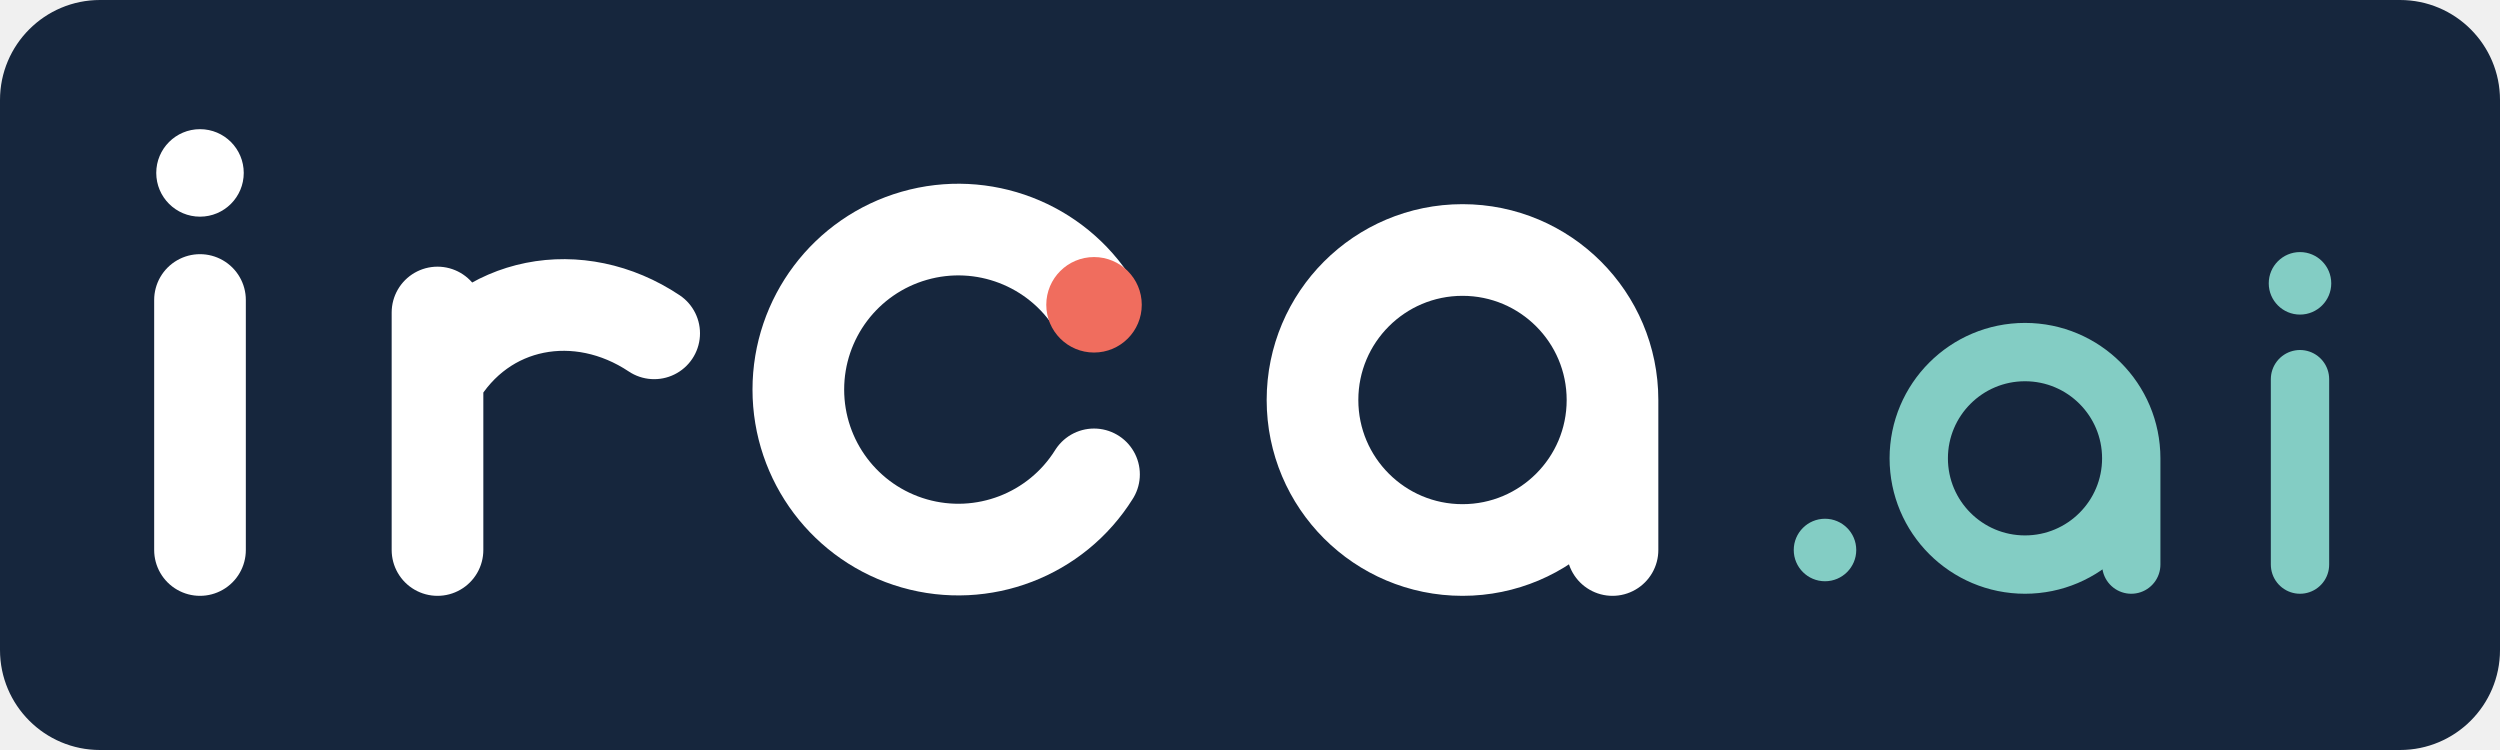
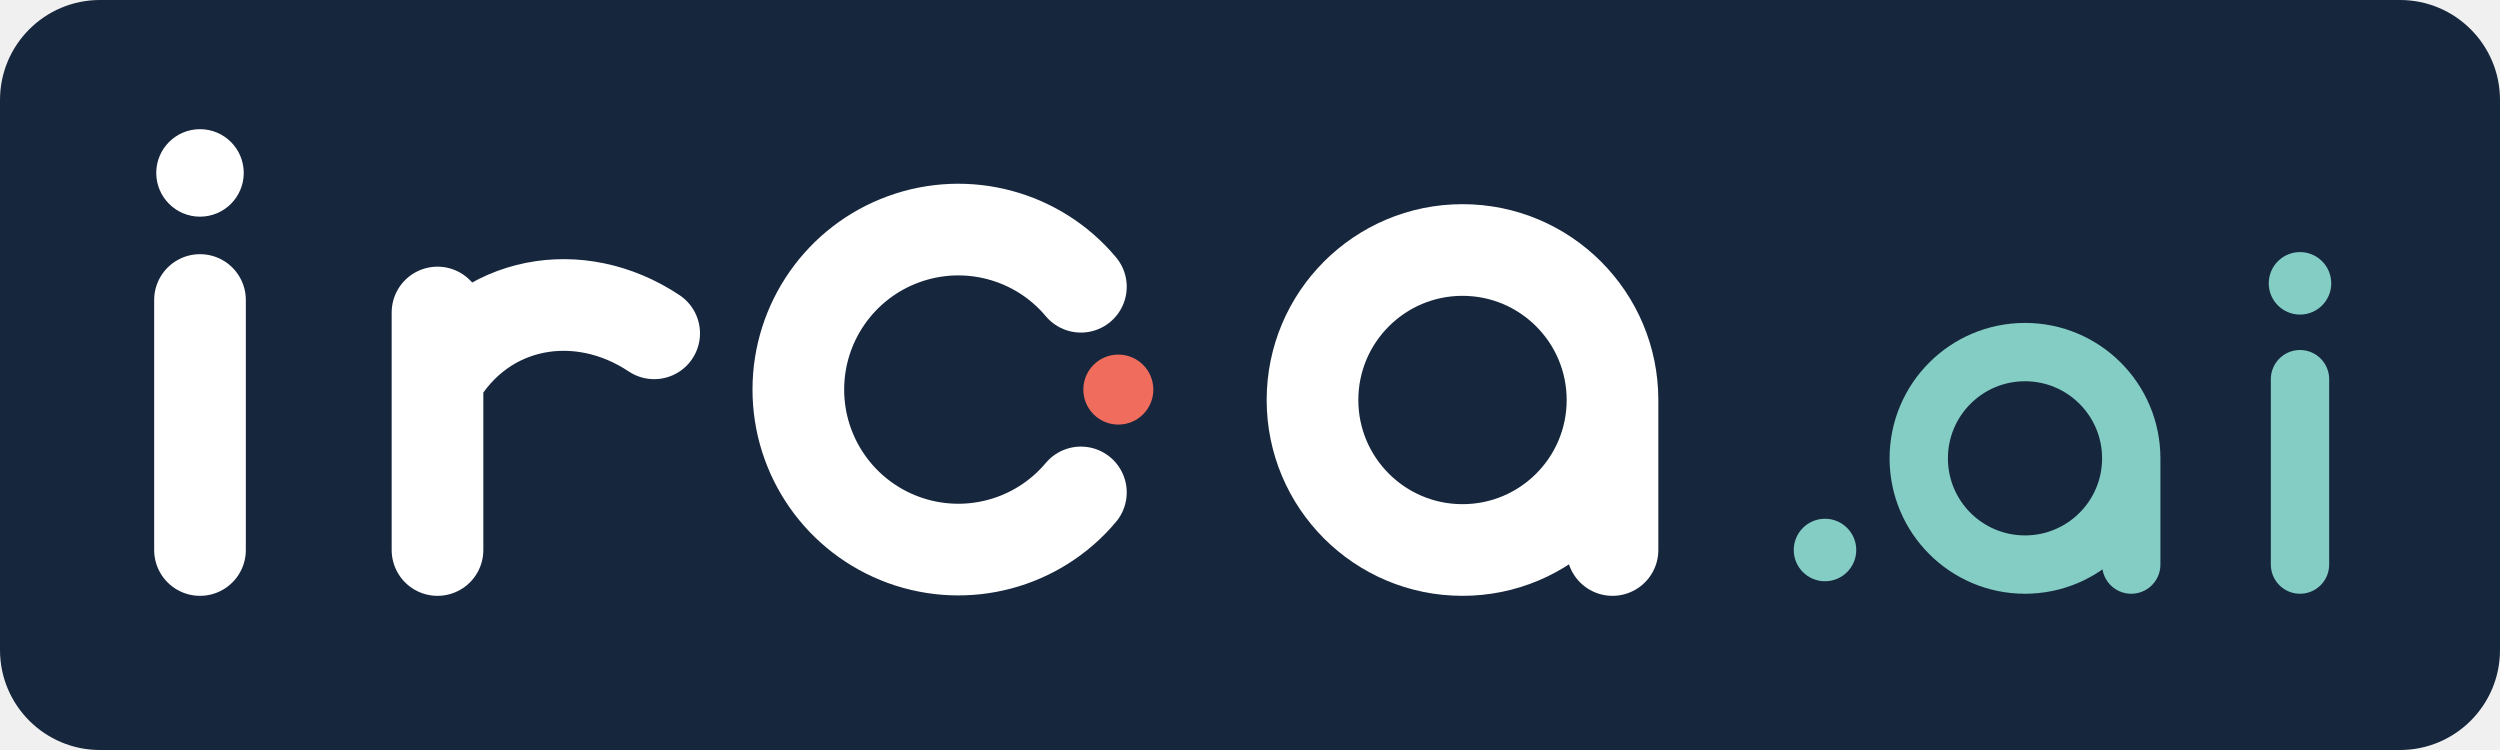
<svg xmlns="http://www.w3.org/2000/svg" viewBox="0 0 600 180" role="img" aria-labelledby="title desc" shape-rendering="geometricPrecision">
  <rect width="600" height="180" rx="24" fill="#16263D" />
  <g fill="none" stroke="#FFFFFF" stroke-width="22" stroke-linecap="round" stroke-linejoin="round">
    <path d="M48 72V132" />
    <path d="M105 132V75M105 91C116 72 139 68 157 80" />
    <path d="M387 96A36 36 0 1 1 351 60A36 36 0 0 1 387 96V132" />
  </g>
  <circle cx="48" cy="41.5" r="10.5" fill="#FFFFFF" />
  <g transform="translate(166 29.5) scale(.8)">
-     <path d="M120.706 54.564A48 48 0 1 0 120.706 105.436" fill="none" stroke="#FFFFFF" stroke-width="27.5" stroke-linecap="round" />
-     <circle cx="120.706" cy="54.564" r="14.323" fill="#F06D5E" />
+     <path d="M116.770 49.147A48 48 0 1 0 116.770 110.853" fill="none" stroke="#FFFFFF" stroke-width="27.5" stroke-linecap="round" />
+     <circle cx="128" cy="80" r="10.5" fill="#F06D5E" />
  </g>
  <g fill="#83CDC4" stroke="#83CDC4" stroke-linecap="round" stroke-linejoin="round">
    <circle cx="438" cy="132" r="7.5" stroke="none" />
    <path d="M511.5 110A25.5 25.5 0 1 1 486 84.5A25.5 25.5 0 0 1 511.5 110V135.5" fill="none" stroke-width="14" />
    <path d="M552 91V135.5" fill="none" stroke-width="14" />
    <circle cx="552" cy="68" r="7.5" stroke="none" />
  </g>
</svg>
